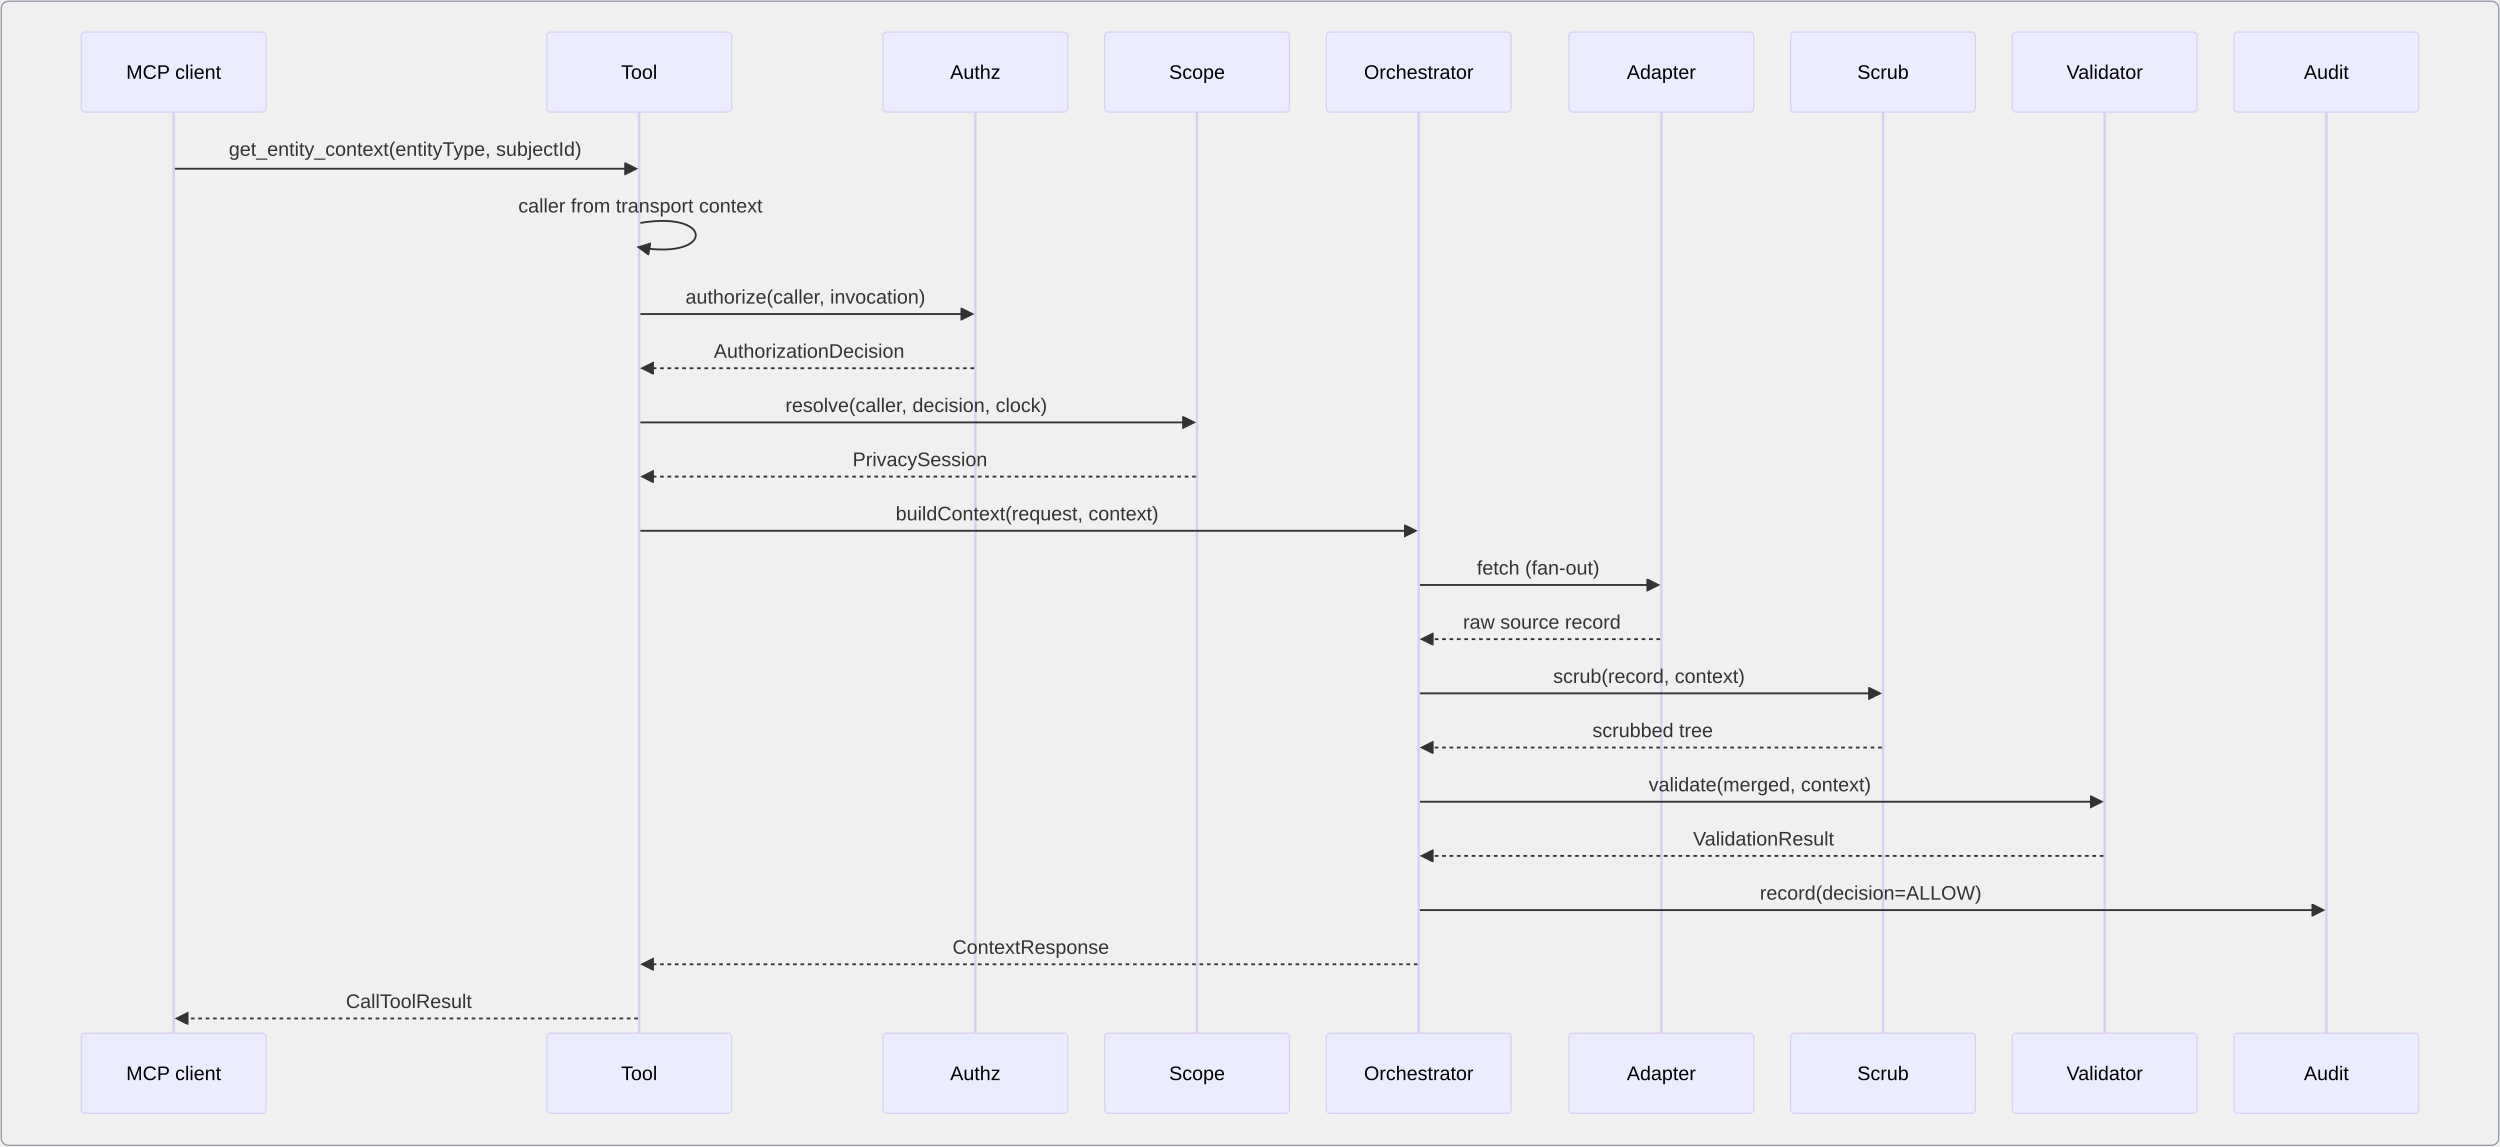
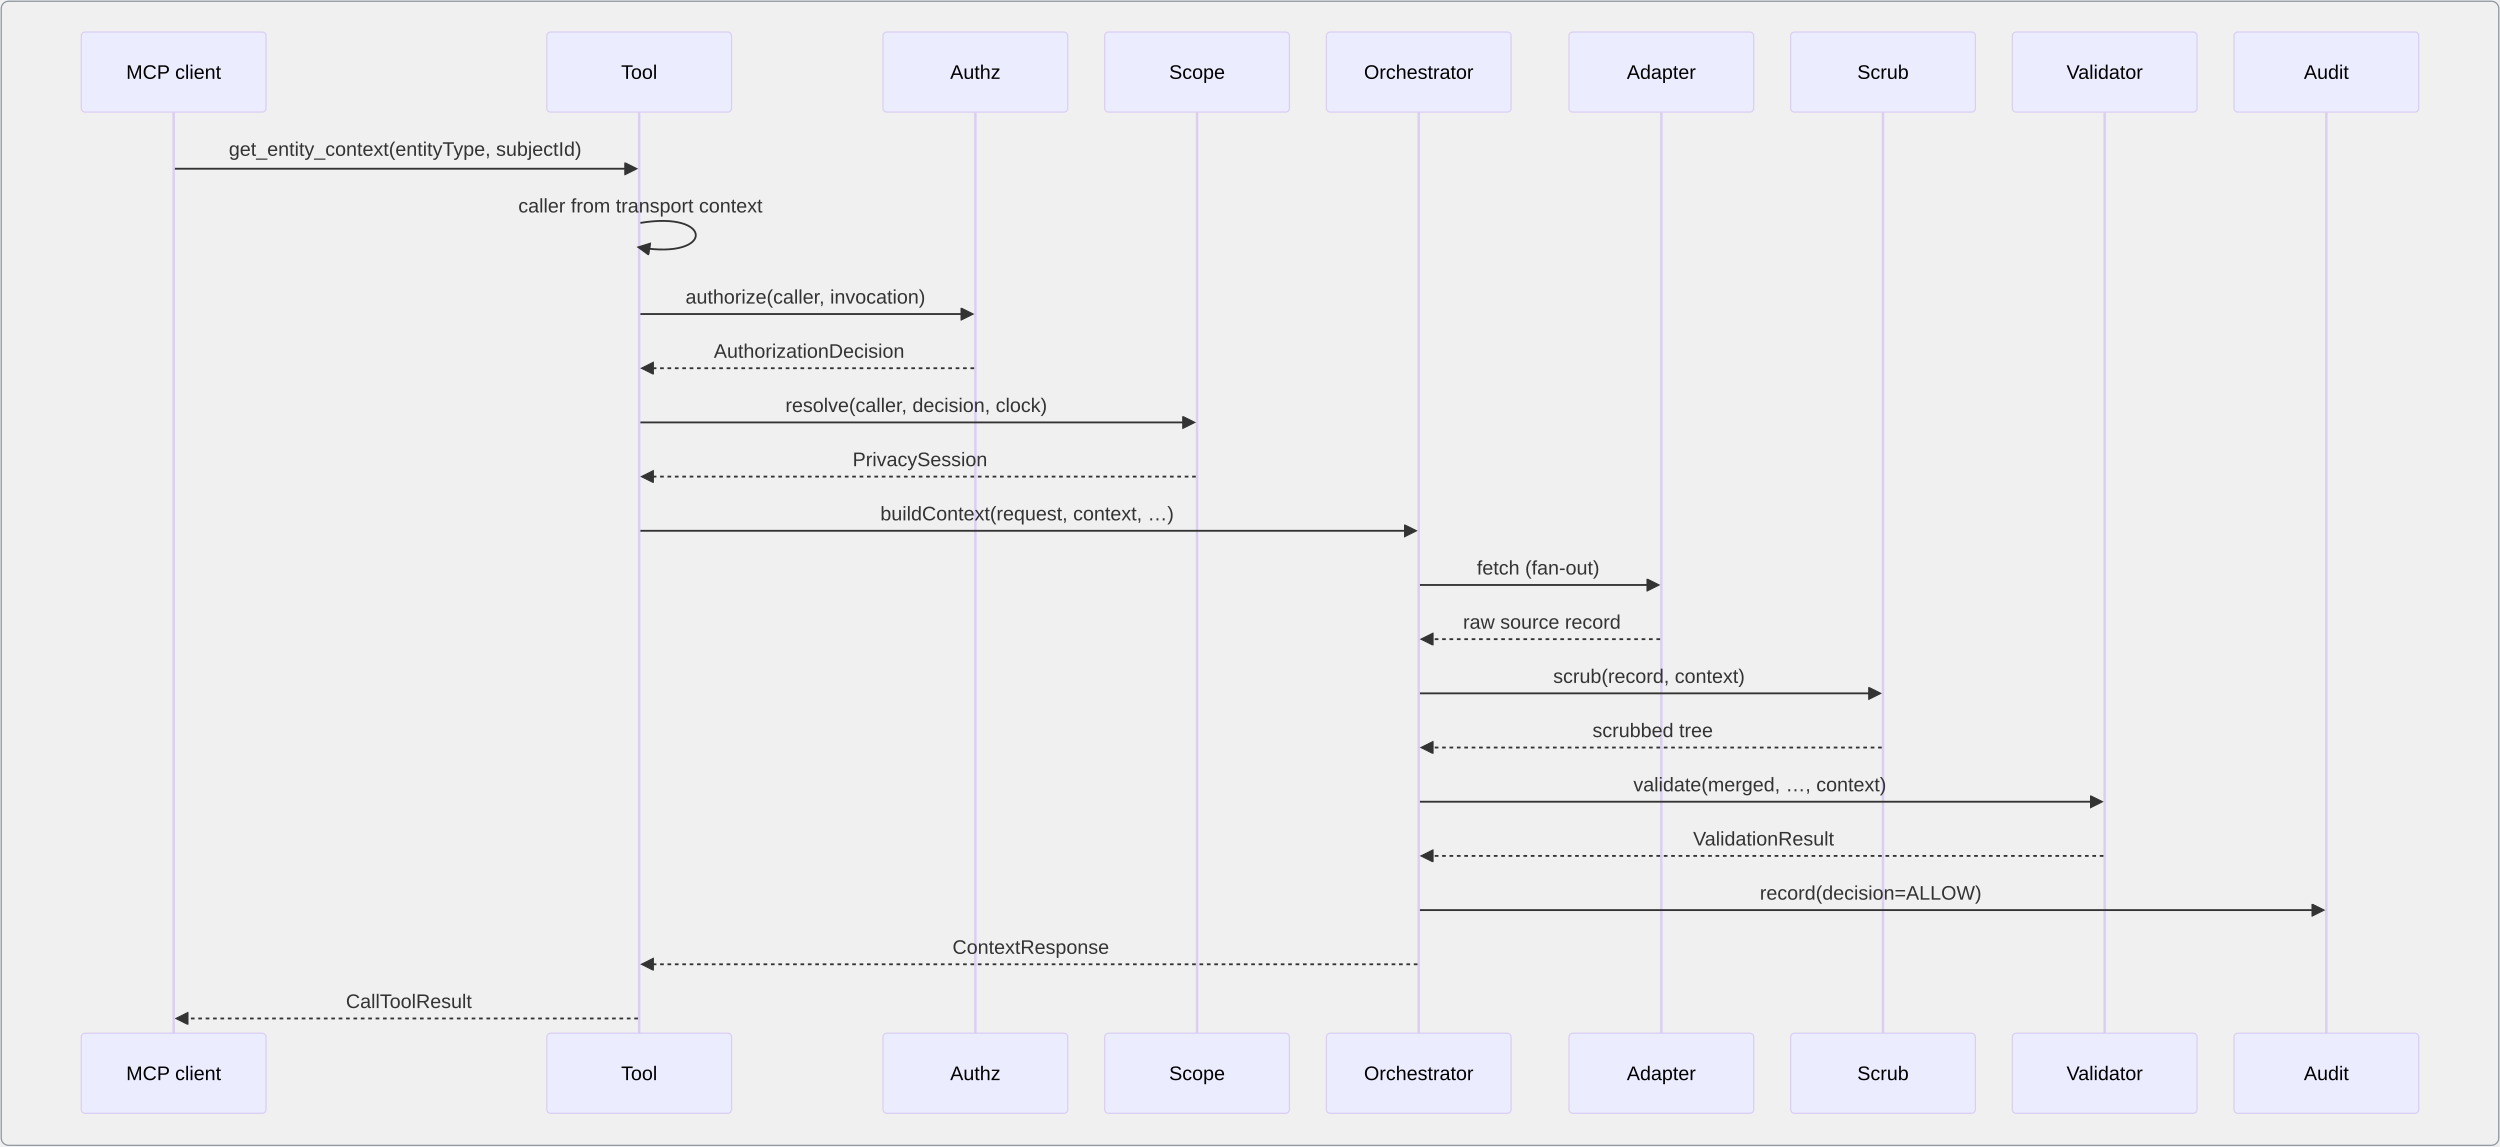
<svg xmlns="http://www.w3.org/2000/svg" aria-roledescription="sequence" role="graphics-document document" viewBox="-66 -26 2030 931" style="max-width: 2030px; background-color: white;" width="100%" id="my-svg">
  <g>
    <rect class="actor actor-bottom" ry="3" rx="3" name="Audit" height="65" width="150" stroke="#666" fill="#eaeaea" y="813" x="1748" />
    <text style="text-anchor: middle; font-size: 16px; font-weight: 400;" class="actor" alignment-baseline="central" dominant-baseline="central" y="845.5" x="1823">
      <tspan dy="0" x="1823">Audit</tspan>
    </text>
  </g>
  <g>
    <rect class="actor actor-bottom" ry="3" rx="3" name="Validator" height="65" width="150" stroke="#666" fill="#eaeaea" y="813" x="1568" />
    <text style="text-anchor: middle; font-size: 16px; font-weight: 400;" class="actor" alignment-baseline="central" dominant-baseline="central" y="845.5" x="1643">
      <tspan dy="0" x="1643">Validator</tspan>
    </text>
  </g>
  <g>
    <rect class="actor actor-bottom" ry="3" rx="3" name="Scrub" height="65" width="150" stroke="#666" fill="#eaeaea" y="813" x="1388" />
    <text style="text-anchor: middle; font-size: 16px; font-weight: 400;" class="actor" alignment-baseline="central" dominant-baseline="central" y="845.5" x="1463">
      <tspan dy="0" x="1463">Scrub</tspan>
    </text>
  </g>
  <g>
    <rect class="actor actor-bottom" ry="3" rx="3" name="Adapter" height="65" width="150" stroke="#666" fill="#eaeaea" y="813" x="1208" />
    <text style="text-anchor: middle; font-size: 16px; font-weight: 400;" class="actor" alignment-baseline="central" dominant-baseline="central" y="845.5" x="1283">
      <tspan dy="0" x="1283">Adapter</tspan>
    </text>
  </g>
  <g>
    <rect class="actor actor-bottom" ry="3" rx="3" name="Orchestrator" height="65" width="150" stroke="#666" fill="#eaeaea" y="813" x="1011" />
    <text style="text-anchor: middle; font-size: 16px; font-weight: 400;" class="actor" alignment-baseline="central" dominant-baseline="central" y="845.5" x="1086">
      <tspan dy="0" x="1086">Orchestrator</tspan>
    </text>
  </g>
  <g>
    <rect class="actor actor-bottom" ry="3" rx="3" name="Scope" height="65" width="150" stroke="#666" fill="#eaeaea" y="813" x="831" />
    <text style="text-anchor: middle; font-size: 16px; font-weight: 400;" class="actor" alignment-baseline="central" dominant-baseline="central" y="845.5" x="906">
      <tspan dy="0" x="906">Scope</tspan>
    </text>
  </g>
  <g>
    <rect class="actor actor-bottom" ry="3" rx="3" name="Authz" height="65" width="150" stroke="#666" fill="#eaeaea" y="813" x="651" />
    <text style="text-anchor: middle; font-size: 16px; font-weight: 400;" class="actor" alignment-baseline="central" dominant-baseline="central" y="845.5" x="726">
      <tspan dy="0" x="726">Authz</tspan>
    </text>
  </g>
  <g>
    <rect class="actor actor-bottom" ry="3" rx="3" name="Tool" height="65" width="150" stroke="#666" fill="#eaeaea" y="813" x="378" />
    <text style="text-anchor: middle; font-size: 16px; font-weight: 400;" class="actor" alignment-baseline="central" dominant-baseline="central" y="845.5" x="453">
      <tspan dy="0" x="453">Tool</tspan>
    </text>
  </g>
  <g>
    <rect class="actor actor-bottom" ry="3" rx="3" name="Caller" height="65" width="150" stroke="#666" fill="#eaeaea" y="813" x="0" />
    <text style="text-anchor: middle; font-size: 16px; font-weight: 400;" class="actor" alignment-baseline="central" dominant-baseline="central" y="845.5" x="75">
      <tspan dy="0" x="75">MCP client</tspan>
    </text>
  </g>
  <g>
    <line stroke="#999" stroke-width="0.5px" class="200" y2="813" x2="1823" y1="5" x1="1823" id="actor8" />
    <g id="root-8">
      <rect class="actor actor-top" ry="3" rx="3" name="Audit" height="65" width="150" stroke="#666" fill="#eaeaea" y="0" x="1748" />
      <text style="text-anchor: middle; font-size: 16px; font-weight: 400;" class="actor" alignment-baseline="central" dominant-baseline="central" y="32.5" x="1823">
        <tspan dy="0" x="1823">Audit</tspan>
      </text>
    </g>
  </g>
  <g>
    <line stroke="#999" stroke-width="0.5px" class="200" y2="813" x2="1643" y1="5" x1="1643" id="actor7" />
    <g id="root-7">
      <rect class="actor actor-top" ry="3" rx="3" name="Validator" height="65" width="150" stroke="#666" fill="#eaeaea" y="0" x="1568" />
      <text style="text-anchor: middle; font-size: 16px; font-weight: 400;" class="actor" alignment-baseline="central" dominant-baseline="central" y="32.5" x="1643">
        <tspan dy="0" x="1643">Validator</tspan>
      </text>
    </g>
  </g>
  <g>
    <line stroke="#999" stroke-width="0.5px" class="200" y2="813" x2="1463" y1="5" x1="1463" id="actor6" />
    <g id="root-6">
      <rect class="actor actor-top" ry="3" rx="3" name="Scrub" height="65" width="150" stroke="#666" fill="#eaeaea" y="0" x="1388" />
      <text style="text-anchor: middle; font-size: 16px; font-weight: 400;" class="actor" alignment-baseline="central" dominant-baseline="central" y="32.5" x="1463">
        <tspan dy="0" x="1463">Scrub</tspan>
      </text>
    </g>
  </g>
  <g>
    <line stroke="#999" stroke-width="0.5px" class="200" y2="813" x2="1283" y1="5" x1="1283" id="actor5" />
    <g id="root-5">
      <rect class="actor actor-top" ry="3" rx="3" name="Adapter" height="65" width="150" stroke="#666" fill="#eaeaea" y="0" x="1208" />
      <text style="text-anchor: middle; font-size: 16px; font-weight: 400;" class="actor" alignment-baseline="central" dominant-baseline="central" y="32.5" x="1283">
        <tspan dy="0" x="1283">Adapter</tspan>
      </text>
    </g>
  </g>
  <g>
    <line stroke="#999" stroke-width="0.5px" class="200" y2="813" x2="1086" y1="5" x1="1086" id="actor4" />
    <g id="root-4">
      <rect class="actor actor-top" ry="3" rx="3" name="Orchestrator" height="65" width="150" stroke="#666" fill="#eaeaea" y="0" x="1011" />
      <text style="text-anchor: middle; font-size: 16px; font-weight: 400;" class="actor" alignment-baseline="central" dominant-baseline="central" y="32.5" x="1086">
        <tspan dy="0" x="1086">Orchestrator</tspan>
      </text>
    </g>
  </g>
  <g>
    <line stroke="#999" stroke-width="0.5px" class="200" y2="813" x2="906" y1="5" x1="906" id="actor3" />
    <g id="root-3">
      <rect class="actor actor-top" ry="3" rx="3" name="Scope" height="65" width="150" stroke="#666" fill="#eaeaea" y="0" x="831" />
      <text style="text-anchor: middle; font-size: 16px; font-weight: 400;" class="actor" alignment-baseline="central" dominant-baseline="central" y="32.5" x="906">
        <tspan dy="0" x="906">Scope</tspan>
      </text>
    </g>
  </g>
  <g>
    <line stroke="#999" stroke-width="0.5px" class="200" y2="813" x2="726" y1="5" x1="726" id="actor2" />
    <g id="root-2">
      <rect class="actor actor-top" ry="3" rx="3" name="Authz" height="65" width="150" stroke="#666" fill="#eaeaea" y="0" x="651" />
      <text style="text-anchor: middle; font-size: 16px; font-weight: 400;" class="actor" alignment-baseline="central" dominant-baseline="central" y="32.5" x="726">
        <tspan dy="0" x="726">Authz</tspan>
      </text>
    </g>
  </g>
  <g>
    <line stroke="#999" stroke-width="0.5px" class="200" y2="813" x2="453" y1="5" x1="453" id="actor1" />
    <g id="root-1">
      <rect class="actor actor-top" ry="3" rx="3" name="Tool" height="65" width="150" stroke="#666" fill="#eaeaea" y="0" x="378" />
      <text style="text-anchor: middle; font-size: 16px; font-weight: 400;" class="actor" alignment-baseline="central" dominant-baseline="central" y="32.5" x="453">
        <tspan dy="0" x="453">Tool</tspan>
      </text>
    </g>
  </g>
  <g>
    <line stroke="#999" stroke-width="0.5px" class="200" y2="813" x2="75" y1="5" x1="75" id="actor0" />
    <g id="root-0">
      <rect class="actor actor-top" ry="3" rx="3" name="Caller" height="65" width="150" stroke="#666" fill="#eaeaea" y="0" x="0" />
      <text style="text-anchor: middle; font-size: 16px; font-weight: 400;" class="actor" alignment-baseline="central" dominant-baseline="central" y="32.5" x="75">
        <tspan dy="0" x="75">MCP client</tspan>
      </text>
    </g>
  </g>
  <rect x="-65" y="-25" width="2028" height="929" rx="6" ry="6" fill="none" stroke="#8b949e" stroke-width="1" />
  <style>#my-svg{font-family:"trebuchet ms",verdana,arial,sans-serif;font-size:16px;fill:#333;}#my-svg .error-icon{fill:#552222;}#my-svg .error-text{fill:#552222;stroke:#552222;}#my-svg .edge-thickness-normal{stroke-width:2px;}#my-svg .edge-thickness-thick{stroke-width:3.5px;}#my-svg .edge-pattern-solid{stroke-dasharray:0;}#my-svg .edge-pattern-dashed{stroke-dasharray:3;}#my-svg .edge-pattern-dotted{stroke-dasharray:2;}#my-svg .marker{fill:#333333;stroke:#333333;}#my-svg .marker.cross{stroke:#333333;}#my-svg svg{font-family:"trebuchet ms",verdana,arial,sans-serif;font-size:16px;}#my-svg .actor{stroke:hsl(259.626, 59.777%, 87.902%);fill:#ECECFF;}#my-svg text.actor&gt;tspan{fill:black;stroke:none;}#my-svg .actor-line{stroke:grey;}#my-svg .messageLine0{stroke-width:1.5;stroke-dasharray:none;stroke:#333;}#my-svg .messageLine1{stroke-width:1.5;stroke-dasharray:2,2;stroke:#333;}#my-svg #arrowhead path{fill:#333;stroke:#333;}#my-svg .sequenceNumber{fill:white;}#my-svg #sequencenumber{fill:#333;}#my-svg #crosshead path{fill:#333;stroke:#333;}#my-svg .messageText{fill:#333;stroke:none;}#my-svg .labelBox{stroke:hsl(259.626, 59.777%, 87.902%);fill:#ECECFF;}#my-svg .labelText,#my-svg .labelText&gt;tspan{fill:black;stroke:none;}#my-svg .loopText,#my-svg .loopText&gt;tspan{fill:black;stroke:none;}#my-svg .loopLine{stroke-width:2px;stroke-dasharray:2,2;stroke:hsl(259.626, 59.777%, 87.902%);fill:hsl(259.626, 59.777%, 87.902%);}#my-svg .note{stroke:#aaaa33;fill:#fff5ad;}#my-svg .noteText,#my-svg .noteText&gt;tspan{fill:black;stroke:none;}#my-svg .activation0{fill:#f4f4f4;stroke:#666;}#my-svg .activation1{fill:#f4f4f4;stroke:#666;}#my-svg .activation2{fill:#f4f4f4;stroke:#666;}#my-svg .actorPopupMenu{position:absolute;}#my-svg .actorPopupMenuPanel{position:absolute;fill:#ECECFF;box-shadow:0px 8px 16px 0px rgba(0,0,0,0.2);filter:drop-shadow(3px 5px 2px rgb(0 0 0 / 0.4));}#my-svg .actor-man line{stroke:hsl(259.626, 59.777%, 87.902%);fill:#ECECFF;}#my-svg .actor-man circle,#my-svg line{stroke:hsl(259.626, 59.777%, 87.902%);fill:#ECECFF;stroke-width:2px;}#my-svg :root{--mermaid-font-family:"trebuchet ms",verdana,arial,sans-serif;}</style>
  <g />
  <defs>
    <symbol height="24" width="24" id="computer">
      <path d="M2 2v13h20v-13h-20zm18 11h-16v-9h16v9zm-10.228 6l.466-1h3.524l.467 1h-4.457zm14.228 3h-24l2-6h2.104l-1.33 4h18.45l-1.297-4h2.073l2 6zm-5-10h-14v-7h14v7z" transform="scale(.5)" />
    </symbol>
  </defs>
  <defs>
    <symbol clip-rule="evenodd" fill-rule="evenodd" id="database">
      <path d="M12.258.001l.256.004.255.005.253.008.251.01.249.012.247.015.246.016.242.019.241.02.239.023.236.024.233.027.231.028.229.031.225.032.223.034.22.036.217.038.214.04.211.041.208.043.205.045.201.046.198.048.194.05.191.051.187.053.183.054.18.056.175.057.172.059.168.06.163.061.16.063.155.064.15.066.074.033.073.033.071.034.07.034.069.035.068.035.067.035.066.035.064.036.064.036.062.036.06.036.06.037.058.037.058.037.055.038.055.038.053.038.052.038.051.039.05.039.048.039.047.039.045.04.044.04.043.04.041.04.04.041.039.041.037.041.036.041.034.041.033.042.032.042.03.042.029.042.027.042.026.043.024.043.023.043.021.043.02.043.018.044.017.043.015.044.013.044.012.044.011.045.009.044.007.045.006.045.004.045.002.045.001.045v17l-.001.045-.002.045-.004.045-.006.045-.007.045-.009.044-.011.045-.012.044-.013.044-.015.044-.017.043-.018.044-.02.043-.021.043-.023.043-.024.043-.026.043-.027.042-.029.042-.03.042-.032.042-.033.042-.034.041-.036.041-.037.041-.039.041-.04.041-.041.04-.043.04-.044.04-.045.04-.047.039-.048.039-.05.039-.051.039-.052.038-.053.038-.055.038-.055.038-.058.037-.058.037-.06.037-.06.036-.062.036-.064.036-.064.036-.066.035-.067.035-.068.035-.069.035-.07.034-.071.034-.073.033-.074.033-.15.066-.155.064-.16.063-.163.061-.168.06-.172.059-.175.057-.18.056-.183.054-.187.053-.191.051-.194.05-.198.048-.201.046-.205.045-.208.043-.211.041-.214.04-.217.038-.22.036-.223.034-.225.032-.229.031-.231.028-.233.027-.236.024-.239.023-.241.02-.242.019-.246.016-.247.015-.249.012-.251.01-.253.008-.255.005-.256.004-.258.001-.258-.001-.256-.004-.255-.005-.253-.008-.251-.01-.249-.012-.247-.015-.245-.016-.243-.019-.241-.02-.238-.023-.236-.024-.234-.027-.231-.028-.228-.031-.226-.032-.223-.034-.22-.036-.217-.038-.214-.04-.211-.041-.208-.043-.204-.045-.201-.046-.198-.048-.195-.05-.19-.051-.187-.053-.184-.054-.179-.056-.176-.057-.172-.059-.167-.06-.164-.061-.159-.063-.155-.064-.151-.066-.074-.033-.072-.033-.072-.034-.07-.034-.069-.035-.068-.035-.067-.035-.066-.035-.064-.036-.063-.036-.062-.036-.061-.036-.06-.037-.058-.037-.057-.037-.056-.038-.055-.038-.053-.038-.052-.038-.051-.039-.049-.039-.049-.039-.046-.039-.046-.04-.044-.04-.043-.04-.041-.04-.04-.041-.039-.041-.037-.041-.036-.041-.034-.041-.033-.042-.032-.042-.03-.042-.029-.042-.027-.042-.026-.043-.024-.043-.023-.043-.021-.043-.02-.043-.018-.044-.017-.043-.015-.044-.013-.044-.012-.044-.011-.045-.009-.044-.007-.045-.006-.045-.004-.045-.002-.045-.001-.045v-17l.001-.045.002-.045.004-.045.006-.045.007-.045.009-.044.011-.045.012-.044.013-.044.015-.044.017-.043.018-.044.02-.043.021-.043.023-.043.024-.043.026-.043.027-.042.029-.042.03-.042.032-.042.033-.042.034-.041.036-.041.037-.041.039-.041.04-.041.041-.04.043-.04.044-.04.046-.04.046-.039.049-.039.049-.039.051-.039.052-.038.053-.038.055-.038.056-.038.057-.037.058-.037.06-.037.061-.036.062-.036.063-.036.064-.036.066-.035.067-.035.068-.035.069-.035.07-.034.072-.034.072-.033.074-.033.151-.066.155-.064.159-.063.164-.061.167-.06.172-.059.176-.057.179-.056.184-.054.187-.053.19-.051.195-.05.198-.048.201-.046.204-.045.208-.043.211-.041.214-.04.217-.038.22-.036.223-.034.226-.032.228-.031.231-.028.234-.027.236-.024.238-.023.241-.02.243-.019.245-.016.247-.015.249-.012.251-.01.253-.008.255-.005.256-.004.258-.001.258.001zm-9.258 20.499v.01l.001.021.003.021.004.022.005.021.006.022.007.022.009.023.01.022.011.023.012.023.013.023.015.023.016.024.017.023.018.024.019.024.021.024.022.025.023.024.024.025.052.049.056.05.061.051.066.051.07.051.075.051.079.052.084.052.088.052.092.052.097.052.102.051.105.052.11.052.114.051.119.051.123.051.127.05.131.05.135.05.139.048.144.049.147.047.152.047.155.047.16.045.163.045.167.043.171.043.176.041.178.041.183.039.187.039.19.037.194.035.197.035.202.033.204.031.209.03.212.029.216.027.219.025.222.024.226.021.23.02.233.018.236.016.24.015.243.012.246.01.249.008.253.005.256.004.259.001.26-.001.257-.004.254-.005.25-.008.247-.011.244-.012.241-.014.237-.016.233-.018.231-.021.226-.021.224-.024.22-.026.216-.027.212-.028.21-.031.205-.031.202-.034.198-.034.194-.036.191-.037.187-.039.183-.04.179-.04.175-.042.172-.043.168-.044.163-.045.16-.046.155-.046.152-.047.148-.048.143-.049.139-.049.136-.05.131-.05.126-.05.123-.051.118-.052.114-.051.11-.052.106-.052.101-.052.096-.052.092-.052.088-.053.083-.051.079-.052.074-.052.07-.051.065-.051.06-.051.056-.05.051-.05.023-.024.023-.025.021-.024.02-.024.019-.024.018-.024.017-.024.015-.023.014-.024.013-.023.012-.023.01-.023.01-.022.008-.022.006-.022.006-.022.004-.022.004-.021.001-.021.001-.021v-4.127l-.077.055-.08.053-.083.054-.085.053-.087.052-.09.052-.093.051-.095.05-.097.05-.1.049-.102.049-.105.048-.106.047-.109.047-.111.046-.114.045-.115.045-.118.044-.12.043-.122.042-.124.042-.126.041-.128.04-.13.04-.132.038-.134.038-.135.037-.138.037-.139.035-.142.035-.143.034-.144.033-.147.032-.148.031-.15.03-.151.03-.153.029-.154.027-.156.027-.158.026-.159.025-.161.024-.162.023-.163.022-.165.021-.166.02-.167.019-.169.018-.169.017-.171.016-.173.015-.173.014-.175.013-.175.012-.177.011-.178.01-.179.008-.179.008-.181.006-.182.005-.182.004-.184.003-.184.002h-.37l-.184-.002-.184-.003-.182-.004-.182-.005-.181-.006-.179-.008-.179-.008-.178-.01-.176-.011-.176-.012-.175-.013-.173-.014-.172-.015-.171-.016-.17-.017-.169-.018-.167-.019-.166-.02-.165-.021-.163-.022-.162-.023-.161-.024-.159-.025-.157-.026-.156-.027-.155-.027-.153-.029-.151-.03-.15-.03-.148-.031-.146-.032-.145-.033-.143-.034-.141-.035-.14-.035-.137-.037-.136-.037-.134-.038-.132-.038-.13-.04-.128-.04-.126-.041-.124-.042-.122-.042-.12-.044-.117-.043-.116-.045-.113-.045-.112-.046-.109-.047-.106-.047-.105-.048-.102-.049-.1-.049-.097-.05-.095-.05-.093-.052-.09-.051-.087-.052-.085-.053-.083-.054-.08-.054-.077-.054v4.127zm0-5.654v.011l.001.021.003.021.004.021.005.022.006.022.007.022.009.022.01.022.011.023.012.023.013.023.015.024.016.023.017.024.018.024.019.024.021.024.022.024.023.025.024.024.052.05.056.05.061.05.066.051.07.051.075.052.079.051.084.052.088.052.092.052.097.052.102.052.105.052.11.051.114.051.119.052.123.05.127.051.131.05.135.049.139.049.144.048.147.048.152.047.155.046.16.045.163.045.167.044.171.042.176.042.178.04.183.04.187.038.19.037.194.036.197.034.202.033.204.032.209.03.212.028.216.027.219.025.222.024.226.022.23.02.233.018.236.016.24.014.243.012.246.01.249.008.253.006.256.003.259.001.26-.001.257-.003.254-.006.25-.008.247-.01.244-.012.241-.015.237-.016.233-.018.231-.02.226-.022.224-.024.22-.025.216-.027.212-.029.21-.03.205-.032.202-.033.198-.035.194-.036.191-.037.187-.039.183-.039.179-.041.175-.042.172-.043.168-.044.163-.045.16-.045.155-.047.152-.047.148-.048.143-.048.139-.05.136-.049.131-.05.126-.051.123-.051.118-.051.114-.052.11-.052.106-.052.101-.052.096-.052.092-.052.088-.052.083-.052.079-.052.074-.051.07-.052.065-.051.06-.05.056-.051.051-.049.023-.025.023-.024.021-.025.02-.024.019-.024.018-.024.017-.024.015-.023.014-.023.013-.024.012-.022.01-.023.01-.023.008-.022.006-.022.006-.022.004-.021.004-.022.001-.021.001-.021v-4.139l-.077.054-.08.054-.083.054-.085.052-.087.053-.09.051-.093.051-.095.051-.097.05-.1.049-.102.049-.105.048-.106.047-.109.047-.111.046-.114.045-.115.044-.118.044-.12.044-.122.042-.124.042-.126.041-.128.04-.13.039-.132.039-.134.038-.135.037-.138.036-.139.036-.142.035-.143.033-.144.033-.147.033-.148.031-.15.03-.151.03-.153.028-.154.028-.156.027-.158.026-.159.025-.161.024-.162.023-.163.022-.165.021-.166.02-.167.019-.169.018-.169.017-.171.016-.173.015-.173.014-.175.013-.175.012-.177.011-.178.009-.179.009-.179.007-.181.007-.182.005-.182.004-.184.003-.184.002h-.37l-.184-.002-.184-.003-.182-.004-.182-.005-.181-.007-.179-.007-.179-.009-.178-.009-.176-.011-.176-.012-.175-.013-.173-.014-.172-.015-.171-.016-.17-.017-.169-.018-.167-.019-.166-.02-.165-.021-.163-.022-.162-.023-.161-.024-.159-.025-.157-.026-.156-.027-.155-.028-.153-.028-.151-.03-.15-.03-.148-.031-.146-.033-.145-.033-.143-.033-.141-.035-.14-.036-.137-.036-.136-.037-.134-.038-.132-.039-.13-.039-.128-.04-.126-.041-.124-.042-.122-.043-.12-.043-.117-.044-.116-.044-.113-.046-.112-.046-.109-.046-.106-.047-.105-.048-.102-.049-.1-.049-.097-.05-.095-.051-.093-.051-.09-.051-.087-.053-.085-.052-.083-.054-.08-.054-.077-.054v4.139zm0-5.666v.011l.001.02.003.022.004.021.005.022.006.021.007.022.009.023.01.022.011.023.012.023.013.023.015.023.016.024.017.024.018.023.019.024.021.025.022.024.023.024.024.025.052.05.056.05.061.05.066.051.07.051.075.052.079.051.084.052.088.052.092.052.097.052.102.052.105.051.11.052.114.051.119.051.123.051.127.05.131.05.135.05.139.049.144.048.147.048.152.047.155.046.16.045.163.045.167.043.171.043.176.042.178.04.183.04.187.038.19.037.194.036.197.034.202.033.204.032.209.03.212.028.216.027.219.025.222.024.226.021.23.02.233.018.236.017.24.014.243.012.246.01.249.008.253.006.256.003.259.001.26-.001.257-.003.254-.006.25-.008.247-.01.244-.013.241-.014.237-.016.233-.018.231-.02.226-.022.224-.024.22-.025.216-.027.212-.029.21-.03.205-.032.202-.033.198-.035.194-.036.191-.037.187-.039.183-.039.179-.041.175-.042.172-.043.168-.044.163-.045.16-.045.155-.047.152-.047.148-.048.143-.049.139-.049.136-.049.131-.051.126-.05.123-.051.118-.052.114-.051.11-.052.106-.052.101-.052.096-.052.092-.052.088-.052.083-.052.079-.052.074-.052.07-.051.065-.051.06-.051.056-.05.051-.049.023-.025.023-.025.021-.024.02-.024.019-.024.018-.024.017-.024.015-.023.014-.024.013-.023.012-.023.01-.022.01-.023.008-.022.006-.022.006-.022.004-.022.004-.021.001-.021.001-.021v-4.153l-.077.054-.08.054-.083.053-.085.053-.087.053-.09.051-.093.051-.095.051-.097.05-.1.049-.102.048-.105.048-.106.048-.109.046-.111.046-.114.046-.115.044-.118.044-.12.043-.122.043-.124.042-.126.041-.128.04-.13.039-.132.039-.134.038-.135.037-.138.036-.139.036-.142.034-.143.034-.144.033-.147.032-.148.032-.15.03-.151.03-.153.028-.154.028-.156.027-.158.026-.159.024-.161.024-.162.023-.163.023-.165.021-.166.02-.167.019-.169.018-.169.017-.171.016-.173.015-.173.014-.175.013-.175.012-.177.01-.178.01-.179.009-.179.007-.181.006-.182.006-.182.004-.184.003-.184.001-.185.001-.185-.001-.184-.001-.184-.003-.182-.004-.182-.006-.181-.006-.179-.007-.179-.009-.178-.01-.176-.01-.176-.012-.175-.013-.173-.014-.172-.015-.171-.016-.17-.017-.169-.018-.167-.019-.166-.02-.165-.021-.163-.023-.162-.023-.161-.024-.159-.024-.157-.026-.156-.027-.155-.028-.153-.028-.151-.03-.15-.03-.148-.032-.146-.032-.145-.033-.143-.034-.141-.034-.14-.036-.137-.036-.136-.037-.134-.038-.132-.039-.13-.039-.128-.041-.126-.041-.124-.041-.122-.043-.12-.043-.117-.044-.116-.044-.113-.046-.112-.046-.109-.046-.106-.048-.105-.048-.102-.048-.1-.05-.097-.049-.095-.051-.093-.051-.09-.052-.087-.052-.085-.053-.083-.053-.08-.054-.077-.054v4.153zm8.74-8.179l-.257.004-.254.005-.25.008-.247.011-.244.012-.241.014-.237.016-.233.018-.231.021-.226.022-.224.023-.22.026-.216.027-.212.028-.21.031-.205.032-.202.033-.198.034-.194.036-.191.038-.187.038-.183.04-.179.041-.175.042-.172.043-.168.043-.163.045-.16.046-.155.046-.152.048-.148.048-.143.048-.139.049-.136.05-.131.05-.126.051-.123.051-.118.051-.114.052-.11.052-.106.052-.101.052-.096.052-.092.052-.088.052-.083.052-.079.052-.074.051-.07.052-.065.051-.06.05-.056.05-.051.05-.023.025-.023.024-.021.024-.02.025-.019.024-.018.024-.017.023-.015.024-.014.023-.013.023-.012.023-.01.023-.01.022-.008.022-.006.023-.006.021-.004.022-.004.021-.001.021-.001.021.001.021.001.021.004.021.004.022.006.021.006.023.008.022.01.022.01.023.012.023.013.023.014.023.015.024.017.023.018.024.019.024.02.025.021.024.023.024.023.025.051.05.056.05.06.05.065.051.07.052.074.051.079.052.083.052.088.052.092.052.096.052.101.052.106.052.11.052.114.052.118.051.123.051.126.051.131.05.136.05.139.049.143.048.148.048.152.048.155.046.16.046.163.045.168.043.172.043.175.042.179.041.183.04.187.038.191.038.194.036.198.034.202.033.205.032.21.031.212.028.216.027.22.026.224.023.226.022.231.021.233.018.237.016.241.014.244.012.247.011.25.008.254.005.257.004.26.001.26-.001.257-.004.254-.005.25-.008.247-.011.244-.012.241-.014.237-.016.233-.018.231-.021.226-.022.224-.023.22-.026.216-.027.212-.028.21-.031.205-.032.202-.033.198-.034.194-.036.191-.038.187-.038.183-.04.179-.041.175-.042.172-.043.168-.043.163-.045.16-.046.155-.046.152-.048.148-.048.143-.048.139-.049.136-.05.131-.05.126-.051.123-.051.118-.051.114-.052.11-.052.106-.052.101-.052.096-.052.092-.052.088-.052.083-.052.079-.052.074-.051.07-.052.065-.051.06-.05.056-.05.051-.05.023-.025.023-.024.021-.024.02-.025.019-.024.018-.024.017-.023.015-.024.014-.023.013-.023.012-.023.01-.023.01-.022.008-.022.006-.023.006-.021.004-.022.004-.021.001-.021.001-.021-.001-.021-.001-.021-.004-.021-.004-.022-.006-.021-.006-.023-.008-.022-.01-.022-.01-.023-.012-.023-.013-.023-.014-.023-.015-.024-.017-.023-.018-.024-.019-.024-.02-.025-.021-.024-.023-.024-.023-.025-.051-.05-.056-.05-.06-.05-.065-.051-.07-.052-.074-.051-.079-.052-.083-.052-.088-.052-.092-.052-.096-.052-.101-.052-.106-.052-.11-.052-.114-.052-.118-.051-.123-.051-.126-.051-.131-.05-.136-.05-.139-.049-.143-.048-.148-.048-.152-.048-.155-.046-.16-.046-.163-.045-.168-.043-.172-.043-.175-.042-.179-.041-.183-.04-.187-.038-.191-.038-.194-.036-.198-.034-.202-.033-.205-.032-.21-.031-.212-.028-.216-.027-.22-.026-.224-.023-.226-.022-.231-.021-.233-.018-.237-.016-.241-.014-.244-.012-.247-.011-.25-.008-.254-.005-.257-.004-.26-.001-.26.001z" transform="scale(.5)" />
    </symbol>
  </defs>
  <defs>
    <symbol height="24" width="24" id="clock">
      <path d="M12 2c5.514 0 10 4.486 10 10s-4.486 10-10 10-10-4.486-10-10 4.486-10 10-10zm0-2c-6.627 0-12 5.373-12 12s5.373 12 12 12 12-5.373 12-12-5.373-12-12-12zm5.848 12.459c.202.038.202.333.001.372-1.907.361-6.045 1.111-6.547 1.111-.719 0-1.301-.582-1.301-1.301 0-.512.77-5.447 1.125-7.445.034-.192.312-.181.343.014l.985 6.238 5.394 1.011z" transform="scale(.5)" />
    </symbol>
  </defs>
  <defs>
    <marker orient="auto" markerHeight="12" markerWidth="12" markerUnits="userSpaceOnUse" refY="5" refX="7.9" id="arrowhead">
      <path d="M 0 0 L 10 5 L 0 10 z" />
    </marker>
  </defs>
  <defs>
    <marker refY="4.5" refX="4" orient="auto" markerHeight="8" markerWidth="15" id="crosshead">
      <path style="stroke-dasharray: 0, 0;" d="M 1,2 L 6,7 M 6,2 L 1,7" stroke-width="1pt" stroke="#000000" fill="none" />
    </marker>
  </defs>
  <defs>
    <marker orient="auto" markerHeight="28" markerWidth="20" refY="7" refX="15.5" id="filled-head">
      <path d="M 18,7 L9,13 L14,7 L9,1 Z" />
    </marker>
  </defs>
  <defs>
    <marker orient="auto" markerHeight="40" markerWidth="60" refY="15" refX="15" id="sequencenumber">
      <circle r="6" cy="15" cx="15" />
    </marker>
  </defs>
  <text style="font-size: 16px; font-weight: 400;" dy="1em" class="messageText" alignment-baseline="middle" dominant-baseline="middle" text-anchor="middle" y="80" x="263">get_entity_context(entityType, subjectId)</text>
  <line style="fill: none;" marker-end="url(#arrowhead)" stroke="none" stroke-width="2" class="messageLine0" y2="111" x2="449" y1="111" x1="76" />
  <text style="font-size: 16px; font-weight: 400;" dy="1em" class="messageText" alignment-baseline="middle" dominant-baseline="middle" text-anchor="middle" y="126" x="454">caller from transport context</text>
  <path style="fill: none;" marker-end="url(#arrowhead)" stroke="none" stroke-width="2" class="messageLine0" d="M 454,155 C 514,145 514,185 454,175" />
  <text style="font-size: 16px; font-weight: 400;" dy="1em" class="messageText" alignment-baseline="middle" dominant-baseline="middle" text-anchor="middle" y="200" x="588">authorize(caller, invocation)</text>
  <line style="fill: none;" marker-end="url(#arrowhead)" stroke="none" stroke-width="2" class="messageLine0" y2="229" x2="722" y1="229" x1="454" />
  <text style="font-size: 16px; font-weight: 400;" dy="1em" class="messageText" alignment-baseline="middle" dominant-baseline="middle" text-anchor="middle" y="244" x="591">AuthorizationDecision</text>
  <line style="stroke-dasharray: 3, 3; fill: none;" marker-end="url(#arrowhead)" stroke="none" stroke-width="2" class="messageLine1" y2="273" x2="457" y1="273" x1="725" />
  <text style="font-size: 16px; font-weight: 400;" dy="1em" class="messageText" alignment-baseline="middle" dominant-baseline="middle" text-anchor="middle" y="288" x="678">resolve(caller, decision, clock)</text>
  <line style="fill: none;" marker-end="url(#arrowhead)" stroke="none" stroke-width="2" class="messageLine0" y2="317" x2="902" y1="317" x1="454" />
  <text style="font-size: 16px; font-weight: 400;" dy="1em" class="messageText" alignment-baseline="middle" dominant-baseline="middle" text-anchor="middle" y="332" x="681">PrivacySession</text>
  <line style="stroke-dasharray: 3, 3; fill: none;" marker-end="url(#arrowhead)" stroke="none" stroke-width="2" class="messageLine1" y2="361" x2="457" y1="361" x1="905" />
-   <text style="font-size: 16px; font-weight: 400;" dy="1em" class="messageText" alignment-baseline="middle" dominant-baseline="middle" text-anchor="middle" y="376" x="768">buildContext(request, context)</text>
+   <text style="font-size: 16px; font-weight: 400;" dy="1em" class="messageText" alignment-baseline="middle" dominant-baseline="middle" text-anchor="middle" y="376" x="768">buildContext(request, context, …)</text>
  <line style="fill: none;" marker-end="url(#arrowhead)" stroke="none" stroke-width="2" class="messageLine0" y2="405" x2="1082" y1="405" x1="454" />
  <text style="font-size: 16px; font-weight: 400;" dy="1em" class="messageText" alignment-baseline="middle" dominant-baseline="middle" text-anchor="middle" y="420" x="1183">fetch (fan-out)</text>
  <line style="fill: none;" marker-end="url(#arrowhead)" stroke="none" stroke-width="2" class="messageLine0" y2="449" x2="1279" y1="449" x1="1087" />
  <text style="font-size: 16px; font-weight: 400;" dy="1em" class="messageText" alignment-baseline="middle" dominant-baseline="middle" text-anchor="middle" y="464" x="1186">raw source record</text>
  <line style="stroke-dasharray: 3, 3; fill: none;" marker-end="url(#arrowhead)" stroke="none" stroke-width="2" class="messageLine1" y2="493" x2="1090" y1="493" x1="1282" />
  <text style="font-size: 16px; font-weight: 400;" dy="1em" class="messageText" alignment-baseline="middle" dominant-baseline="middle" text-anchor="middle" y="508" x="1273">scrub(record, context)</text>
  <line style="fill: none;" marker-end="url(#arrowhead)" stroke="none" stroke-width="2" class="messageLine0" y2="537" x2="1459" y1="537" x1="1087" />
  <text style="font-size: 16px; font-weight: 400;" dy="1em" class="messageText" alignment-baseline="middle" dominant-baseline="middle" text-anchor="middle" y="552" x="1276">scrubbed tree</text>
  <line style="stroke-dasharray: 3, 3; fill: none;" marker-end="url(#arrowhead)" stroke="none" stroke-width="2" class="messageLine1" y2="581" x2="1090" y1="581" x1="1462" />
-   <text style="font-size: 16px; font-weight: 400;" dy="1em" class="messageText" alignment-baseline="middle" dominant-baseline="middle" text-anchor="middle" y="596" x="1363">validate(merged, context)</text>
+   <text style="font-size: 16px; font-weight: 400;" dy="1em" class="messageText" alignment-baseline="middle" dominant-baseline="middle" text-anchor="middle" y="596" x="1363">validate(merged, …, context)</text>
  <line style="fill: none;" marker-end="url(#arrowhead)" stroke="none" stroke-width="2" class="messageLine0" y2="625" x2="1639" y1="625" x1="1087" />
  <text style="font-size: 16px; font-weight: 400;" dy="1em" class="messageText" alignment-baseline="middle" dominant-baseline="middle" text-anchor="middle" y="640" x="1366">ValidationResult</text>
  <line style="stroke-dasharray: 3, 3; fill: none;" marker-end="url(#arrowhead)" stroke="none" stroke-width="2" class="messageLine1" y2="669" x2="1090" y1="669" x1="1642" />
  <text style="font-size: 16px; font-weight: 400;" dy="1em" class="messageText" alignment-baseline="middle" dominant-baseline="middle" text-anchor="middle" y="684" x="1453">record(decision=ALLOW)</text>
  <line style="fill: none;" marker-end="url(#arrowhead)" stroke="none" stroke-width="2" class="messageLine0" y2="713" x2="1819" y1="713" x1="1087" />
  <text style="font-size: 16px; font-weight: 400;" dy="1em" class="messageText" alignment-baseline="middle" dominant-baseline="middle" text-anchor="middle" y="728" x="771">ContextResponse</text>
  <line style="stroke-dasharray: 3, 3; fill: none;" marker-end="url(#arrowhead)" stroke="none" stroke-width="2" class="messageLine1" y2="757" x2="457" y1="757" x1="1085" />
  <text style="font-size: 16px; font-weight: 400;" dy="1em" class="messageText" alignment-baseline="middle" dominant-baseline="middle" text-anchor="middle" y="772" x="266">CallToolResult</text>
  <line style="stroke-dasharray: 3, 3; fill: none;" marker-end="url(#arrowhead)" stroke="none" stroke-width="2" class="messageLine1" y2="801" x2="79" y1="801" x1="452" />
</svg>
